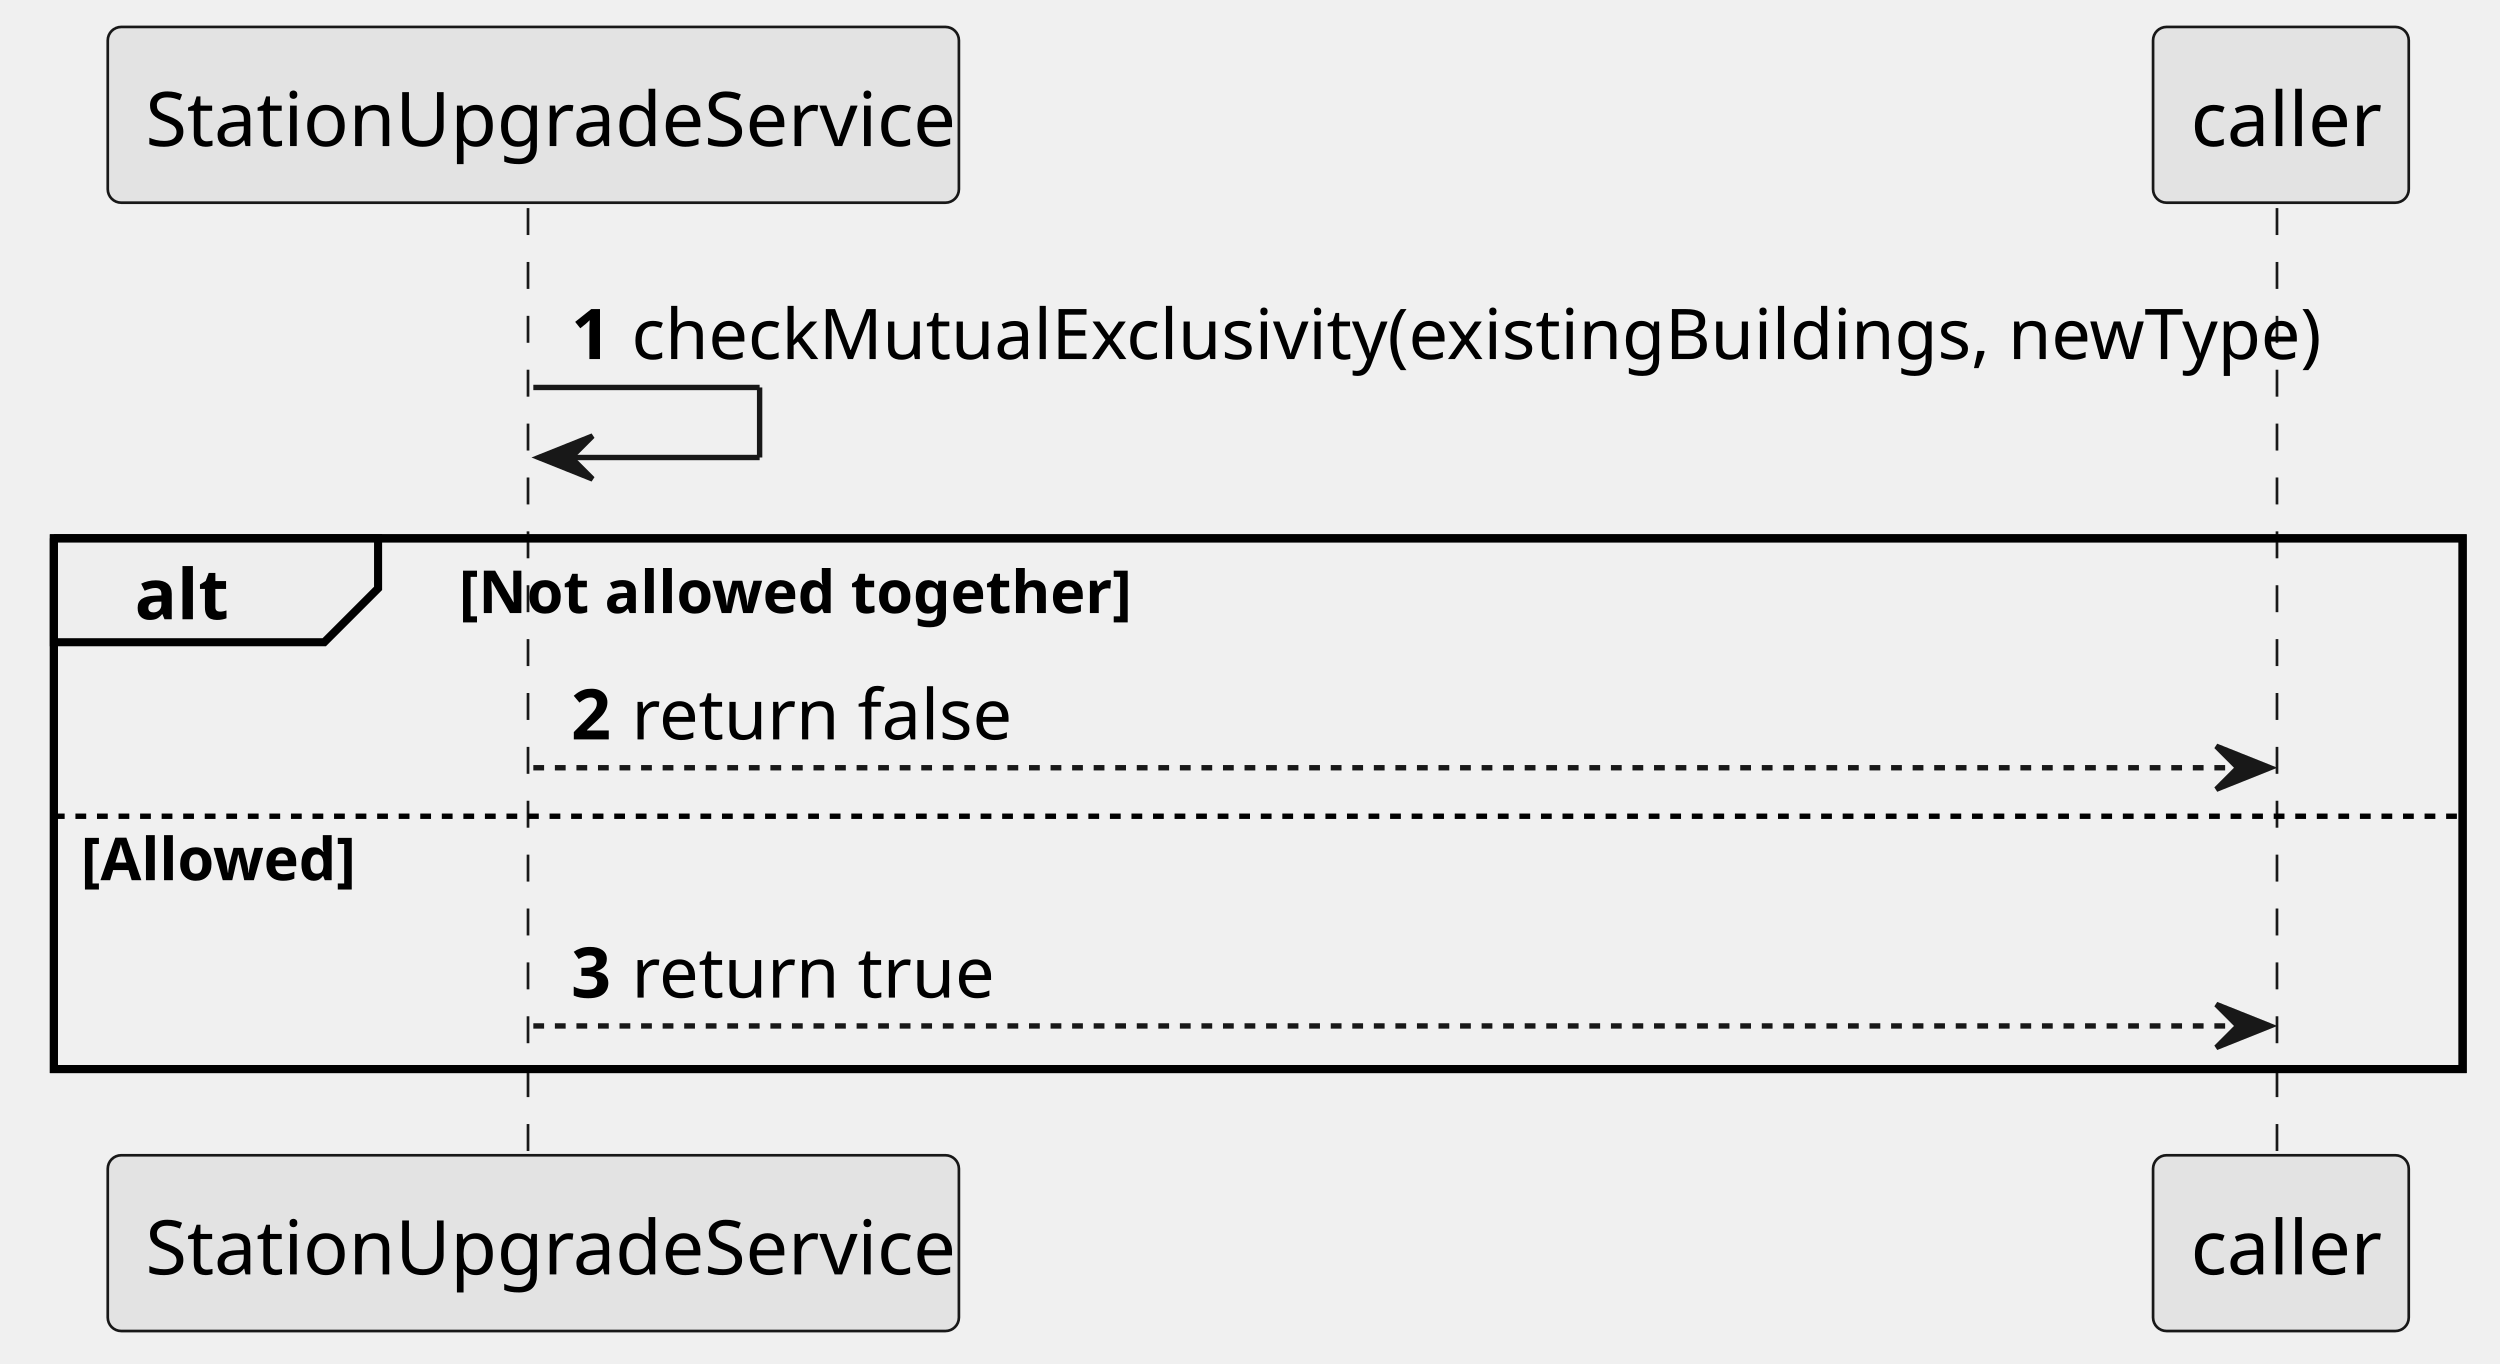
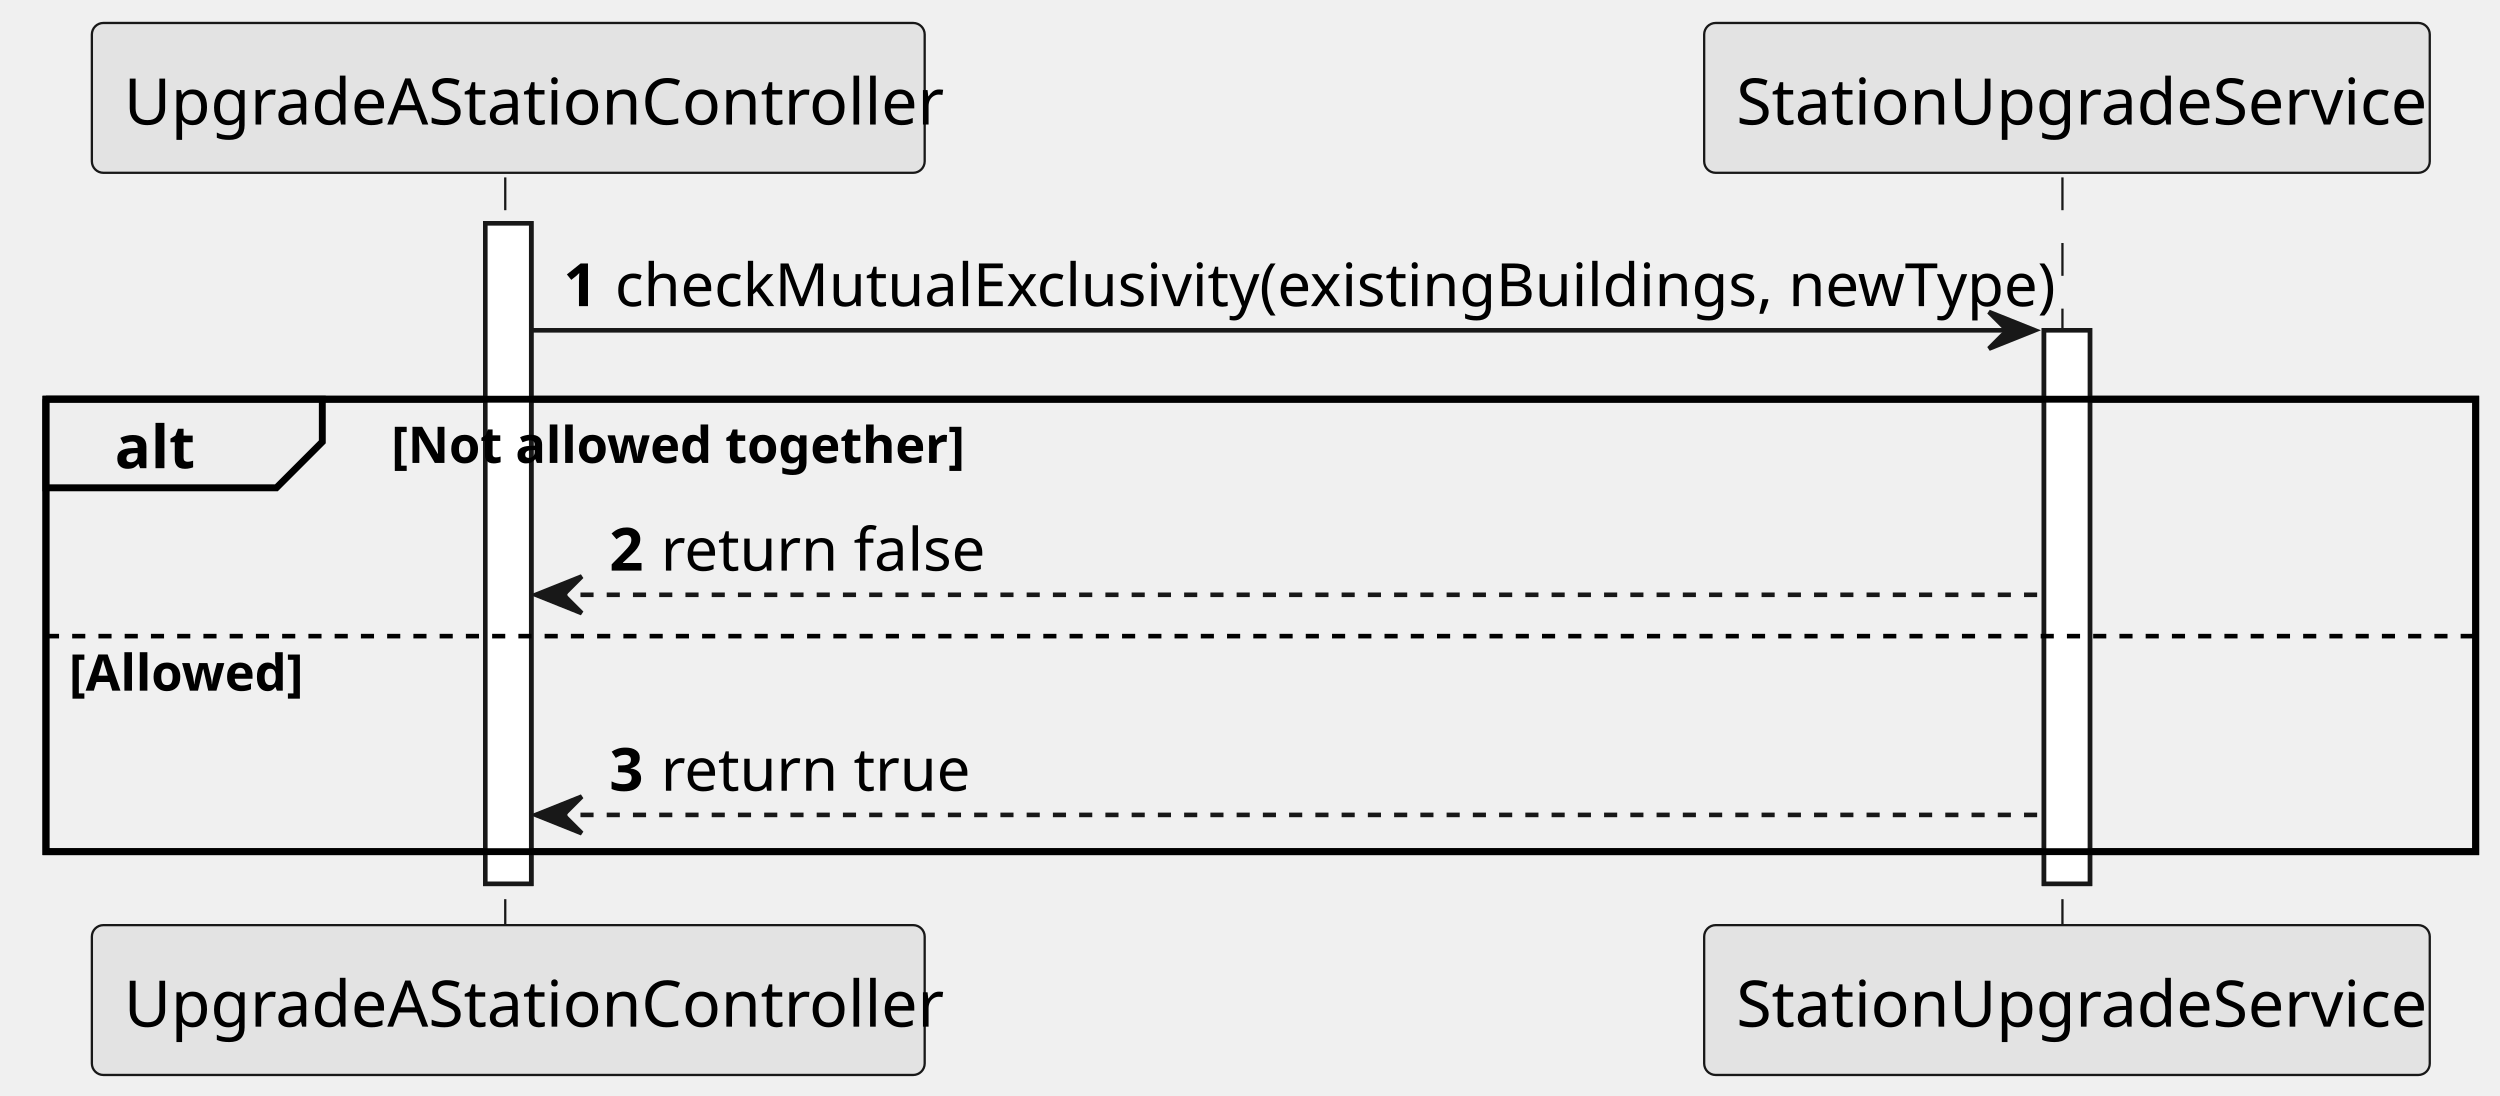
- <svg xmlns="http://www.w3.org/2000/svg" contentStyleType="text/css" height="253px" preserveAspectRatio="none" style="width:464px;height:253px;background:#FFFFFF;" version="1.1" viewBox="0 0 464 253" width="464px" zoomAndPan="magnify">
+ <svg xmlns="http://www.w3.org/2000/svg" contentStyleType="text/css" height="168px" preserveAspectRatio="none" style="width:381px;height:167px;background:#FFFFFF;" version="1.1" viewBox="0 0 381 167" width="381.5px" zoomAndPan="magnify">
  <defs />
  <g>
-     <rect fill="none" height="98.504" style="stroke:#000000;stroke-width:1.5;" width="447.064" x="10" y="99.912" />
-     <line style="stroke:#181818;stroke-width:0.5;stroke-dasharray:5.0,5.0;" x1="98" x2="98" y1="38.621" y2="215.416" />
-     <line style="stroke:#181818;stroke-width:0.5;stroke-dasharray:5.0,5.0;" x1="422.609" x2="422.609" y1="38.621" y2="215.416" />
-     <rect fill="#E3E3E3" height="32.621" rx="2.5" ry="2.5" style="stroke:#181818;stroke-width:0.5;" width="157.972" x="20" y="5" />
-     <text fill="#000000" font-family="sans-serif" font-size="14" lengthAdjust="spacing" textLength="143.972" x="27" y="27.107">StationUpgradeService</text>
-     <rect fill="#E3E3E3" height="32.621" rx="2.5" ry="2.5" style="stroke:#181818;stroke-width:0.5;" width="157.972" x="20" y="214.416" />
-     <text fill="#000000" font-family="sans-serif" font-size="14" lengthAdjust="spacing" textLength="143.972" x="27" y="236.523">StationUpgradeService</text>
-     <rect fill="#E3E3E3" height="32.621" rx="2.5" ry="2.5" style="stroke:#181818;stroke-width:0.5;" width="47.455" x="399.609" y="5" />
-     <text fill="#000000" font-family="sans-serif" font-size="14" lengthAdjust="spacing" textLength="33.455" x="406.609" y="27.107">caller</text>
-     <rect fill="#E3E3E3" height="32.621" rx="2.5" ry="2.5" style="stroke:#181818;stroke-width:0.5;" width="47.455" x="399.609" y="214.416" />
-     <text fill="#000000" font-family="sans-serif" font-size="14" lengthAdjust="spacing" textLength="33.455" x="406.609" y="236.523">caller</text>
-     <line style="stroke:#181818;stroke-width:1.0;" x1="98.986" x2="140.986" y1="71.912" y2="71.912" />
-     <line style="stroke:#181818;stroke-width:1.0;" x1="140.986" x2="140.986" y1="71.912" y2="84.912" />
-     <line style="stroke:#181818;stroke-width:1.0;" x1="99.986" x2="140.986" y1="84.912" y2="84.912" />
-     <polygon fill="#181818" points="109.986,80.912,99.986,84.912,109.986,88.912,105.986,84.912" style="stroke:#181818;stroke-width:1.0;" />
-     <text fill="#000000" font-family="sans-serif" font-size="13" font-weight="bold" lengthAdjust="spacing" textLength="7.23" x="105.986" y="66.649">1</text>
-     <text fill="#000000" font-family="sans-serif" font-size="13" lengthAdjust="spacing" textLength="299.121" x="117.216" y="66.649">checkMutualExclusivity(existingBuildings, newType)</text>
-     <path d="M10,99.912 L70.171,99.912 L70.171,109.203 L60.171,119.203 L10,119.203 L10,99.912 " fill="#EEEEEE" style="stroke:#000000;stroke-width:1.5;" />
-     <rect fill="none" height="98.504" style="stroke:#000000;stroke-width:1.5;" width="447.064" x="10" y="99.912" />
-     <text fill="#000000" font-family="sans-serif" font-size="13" font-weight="bold" lengthAdjust="spacing" textLength="15.171" x="25" y="114.94">alt</text>
-     <text fill="#000000" font-family="sans-serif" font-size="11" font-weight="bold" lengthAdjust="spacing" textLength="116.107" x="85.171" y="113.782">[Not allowed together]</text>
-     <polygon fill="#181818" points="411.336,138.494,421.336,142.494,411.336,146.494,415.336,142.494" style="stroke:#181818;stroke-width:1.0;" />
-     <line style="stroke:#181818;stroke-width:1.0;stroke-dasharray:2.0,2.0;" x1="98.986" x2="417.336" y1="142.494" y2="142.494" />
-     <text fill="#000000" font-family="sans-serif" font-size="13" font-weight="bold" lengthAdjust="spacing" textLength="7.23" x="105.986" y="137.231">2</text>
-     <text fill="#000000" font-family="sans-serif" font-size="13" lengthAdjust="spacing" textLength="65.032" x="117.216" y="137.231">return false</text>
-     <line style="stroke:#000000;stroke-width:1.0;stroke-dasharray:2.0,2.0;" x1="10" x2="457.064" y1="151.494" y2="151.494" />
-     <text fill="#000000" font-family="sans-serif" font-size="11" font-weight="bold" lengthAdjust="spacing" textLength="49.495" x="15" y="163.364">[Allowed]</text>
-     <polygon fill="#181818" points="411.336,186.416,421.336,190.416,411.336,194.416,415.336,190.416" style="stroke:#181818;stroke-width:1.0;" />
-     <line style="stroke:#181818;stroke-width:1.0;stroke-dasharray:2.0,2.0;" x1="98.986" x2="417.336" y1="190.416" y2="190.416" />
-     <text fill="#000000" font-family="sans-serif" font-size="13" font-weight="bold" lengthAdjust="spacing" textLength="7.23" x="105.986" y="185.153">3</text>
-     <text fill="#000000" font-family="sans-serif" font-size="13" lengthAdjust="spacing" textLength="59.973" x="117.216" y="185.153">return true</text>
+     <rect fill="#FFFFFF" height="100.656" style="stroke:#181818;stroke-width:0.7;" width="7" x="73.961" y="34.035" />
+     <rect fill="#FFFFFF" height="84.353" style="stroke:#181818;stroke-width:0.7;" width="7" x="311.506" y="50.339" />
+     <rect fill="none" height="68.953" style="stroke:#000000;stroke-width:1.05;" width="370.296" x="7" y="60.839" />
+     <line style="stroke:#181818;stroke-width:0.35;stroke-dasharray:5.0,5.0;" x1="77" x2="77" y1="27.035" y2="141.691" />
+     <line style="stroke:#181818;stroke-width:0.35;stroke-dasharray:5.0,5.0;" x1="314.316" x2="314.316" y1="27.035" y2="141.691" />
+     <rect fill="#E3E3E3" height="22.835" rx="1.75" ry="1.75" style="stroke:#181818;stroke-width:0.35;" width="126.921" x="14" y="3.5" />
+     <text fill="#000000" font-family="sans-serif" font-size="9.8" lengthAdjust="spacing" textLength="117.121" x="18.9" y="18.975">UpgradeAStationController</text>
+     <rect fill="#E3E3E3" height="22.835" rx="1.75" ry="1.75" style="stroke:#181818;stroke-width:0.35;" width="126.921" x="14" y="140.991" />
+     <text fill="#000000" font-family="sans-serif" font-size="9.8" lengthAdjust="spacing" textLength="117.121" x="18.9" y="156.466">UpgradeAStationController</text>
+     <rect fill="#E3E3E3" height="22.835" rx="1.75" ry="1.75" style="stroke:#181818;stroke-width:0.35;" width="110.58" x="259.716" y="3.5" />
+     <text fill="#000000" font-family="sans-serif" font-size="9.8" lengthAdjust="spacing" textLength="100.78" x="264.616" y="18.975">StationUpgradeService</text>
+     <rect fill="#E3E3E3" height="22.835" rx="1.75" ry="1.75" style="stroke:#181818;stroke-width:0.35;" width="110.58" x="259.716" y="140.991" />
+     <text fill="#000000" font-family="sans-serif" font-size="9.8" lengthAdjust="spacing" textLength="100.78" x="264.616" y="156.466">StationUpgradeService</text>
+     <rect fill="#FFFFFF" height="100.656" style="stroke:#181818;stroke-width:0.7;" width="7" x="73.961" y="34.035" />
+     <rect fill="#FFFFFF" height="84.353" style="stroke:#181818;stroke-width:0.7;" width="7" x="311.506" y="50.339" />
+     <polygon fill="#181818" points="303.106,47.538,310.106,50.339,303.106,53.139,305.906,50.339" style="stroke:#181818;stroke-width:0.7;" />
+     <line style="stroke:#181818;stroke-width:0.7;" x1="80.961" x2="307.306" y1="50.339" y2="50.339" />
+     <text fill="#000000" font-family="sans-serif" font-size="9.1" font-weight="bold" lengthAdjust="spacing" textLength="5.061" x="85.861" y="46.655">1</text>
+     <text fill="#000000" font-family="sans-serif" font-size="9.1" lengthAdjust="spacing" textLength="209.384" x="93.722" y="46.655">checkMutualExclusivity(existingBuildings, newType)</text>
+     <path d="M7,60.839 L49.12,60.839 L49.12,67.342 L42.12,74.342 L7,74.342 L7,60.839 " fill="#EEEEEE" style="stroke:#000000;stroke-width:1.05;" />
+     <rect fill="none" height="68.953" style="stroke:#000000;stroke-width:1.05;" width="370.296" x="7" y="60.839" />
+     <text fill="#000000" font-family="sans-serif" font-size="9.1" font-weight="bold" lengthAdjust="spacing" textLength="10.62" x="17.5" y="71.358">alt</text>
+     <text fill="#000000" font-family="sans-serif" font-size="7.7" font-weight="bold" lengthAdjust="spacing" textLength="81.275" x="59.62" y="70.548">[Not allowed together]</text>
+     <polygon fill="#181818" points="88.661,87.846,81.661,90.646,88.661,93.446,85.861,90.646" style="stroke:#181818;stroke-width:0.7;" />
+     <line style="stroke:#181818;stroke-width:0.7;stroke-dasharray:2.0,2.0;" x1="84.461" x2="310.806" y1="90.646" y2="90.646" />
+     <text fill="#000000" font-family="sans-serif" font-size="9.1" font-weight="bold" lengthAdjust="spacing" textLength="5.061" x="92.861" y="86.962">2</text>
+     <text fill="#000000" font-family="sans-serif" font-size="9.1" lengthAdjust="spacing" textLength="45.522" x="100.722" y="86.962">return false</text>
+     <line style="stroke:#000000;stroke-width:0.7;stroke-dasharray:2.0,2.0;" x1="7" x2="377.296" y1="96.946" y2="96.946" />
+     <text fill="#000000" font-family="sans-serif" font-size="7.7" font-weight="bold" lengthAdjust="spacing" textLength="34.646" x="10.5" y="105.255">[Allowed]</text>
+     <polygon fill="#181818" points="88.661,121.391,81.661,124.191,88.661,126.991,85.861,124.191" style="stroke:#181818;stroke-width:0.7;" />
+     <line style="stroke:#181818;stroke-width:0.7;stroke-dasharray:2.0,2.0;" x1="84.461" x2="310.806" y1="124.191" y2="124.191" />
+     <text fill="#000000" font-family="sans-serif" font-size="9.1" font-weight="bold" lengthAdjust="spacing" textLength="5.061" x="92.861" y="120.507">3</text>
+     <text fill="#000000" font-family="sans-serif" font-size="9.1" lengthAdjust="spacing" textLength="41.981" x="100.722" y="120.507">return true</text>
  </g>
</svg>
